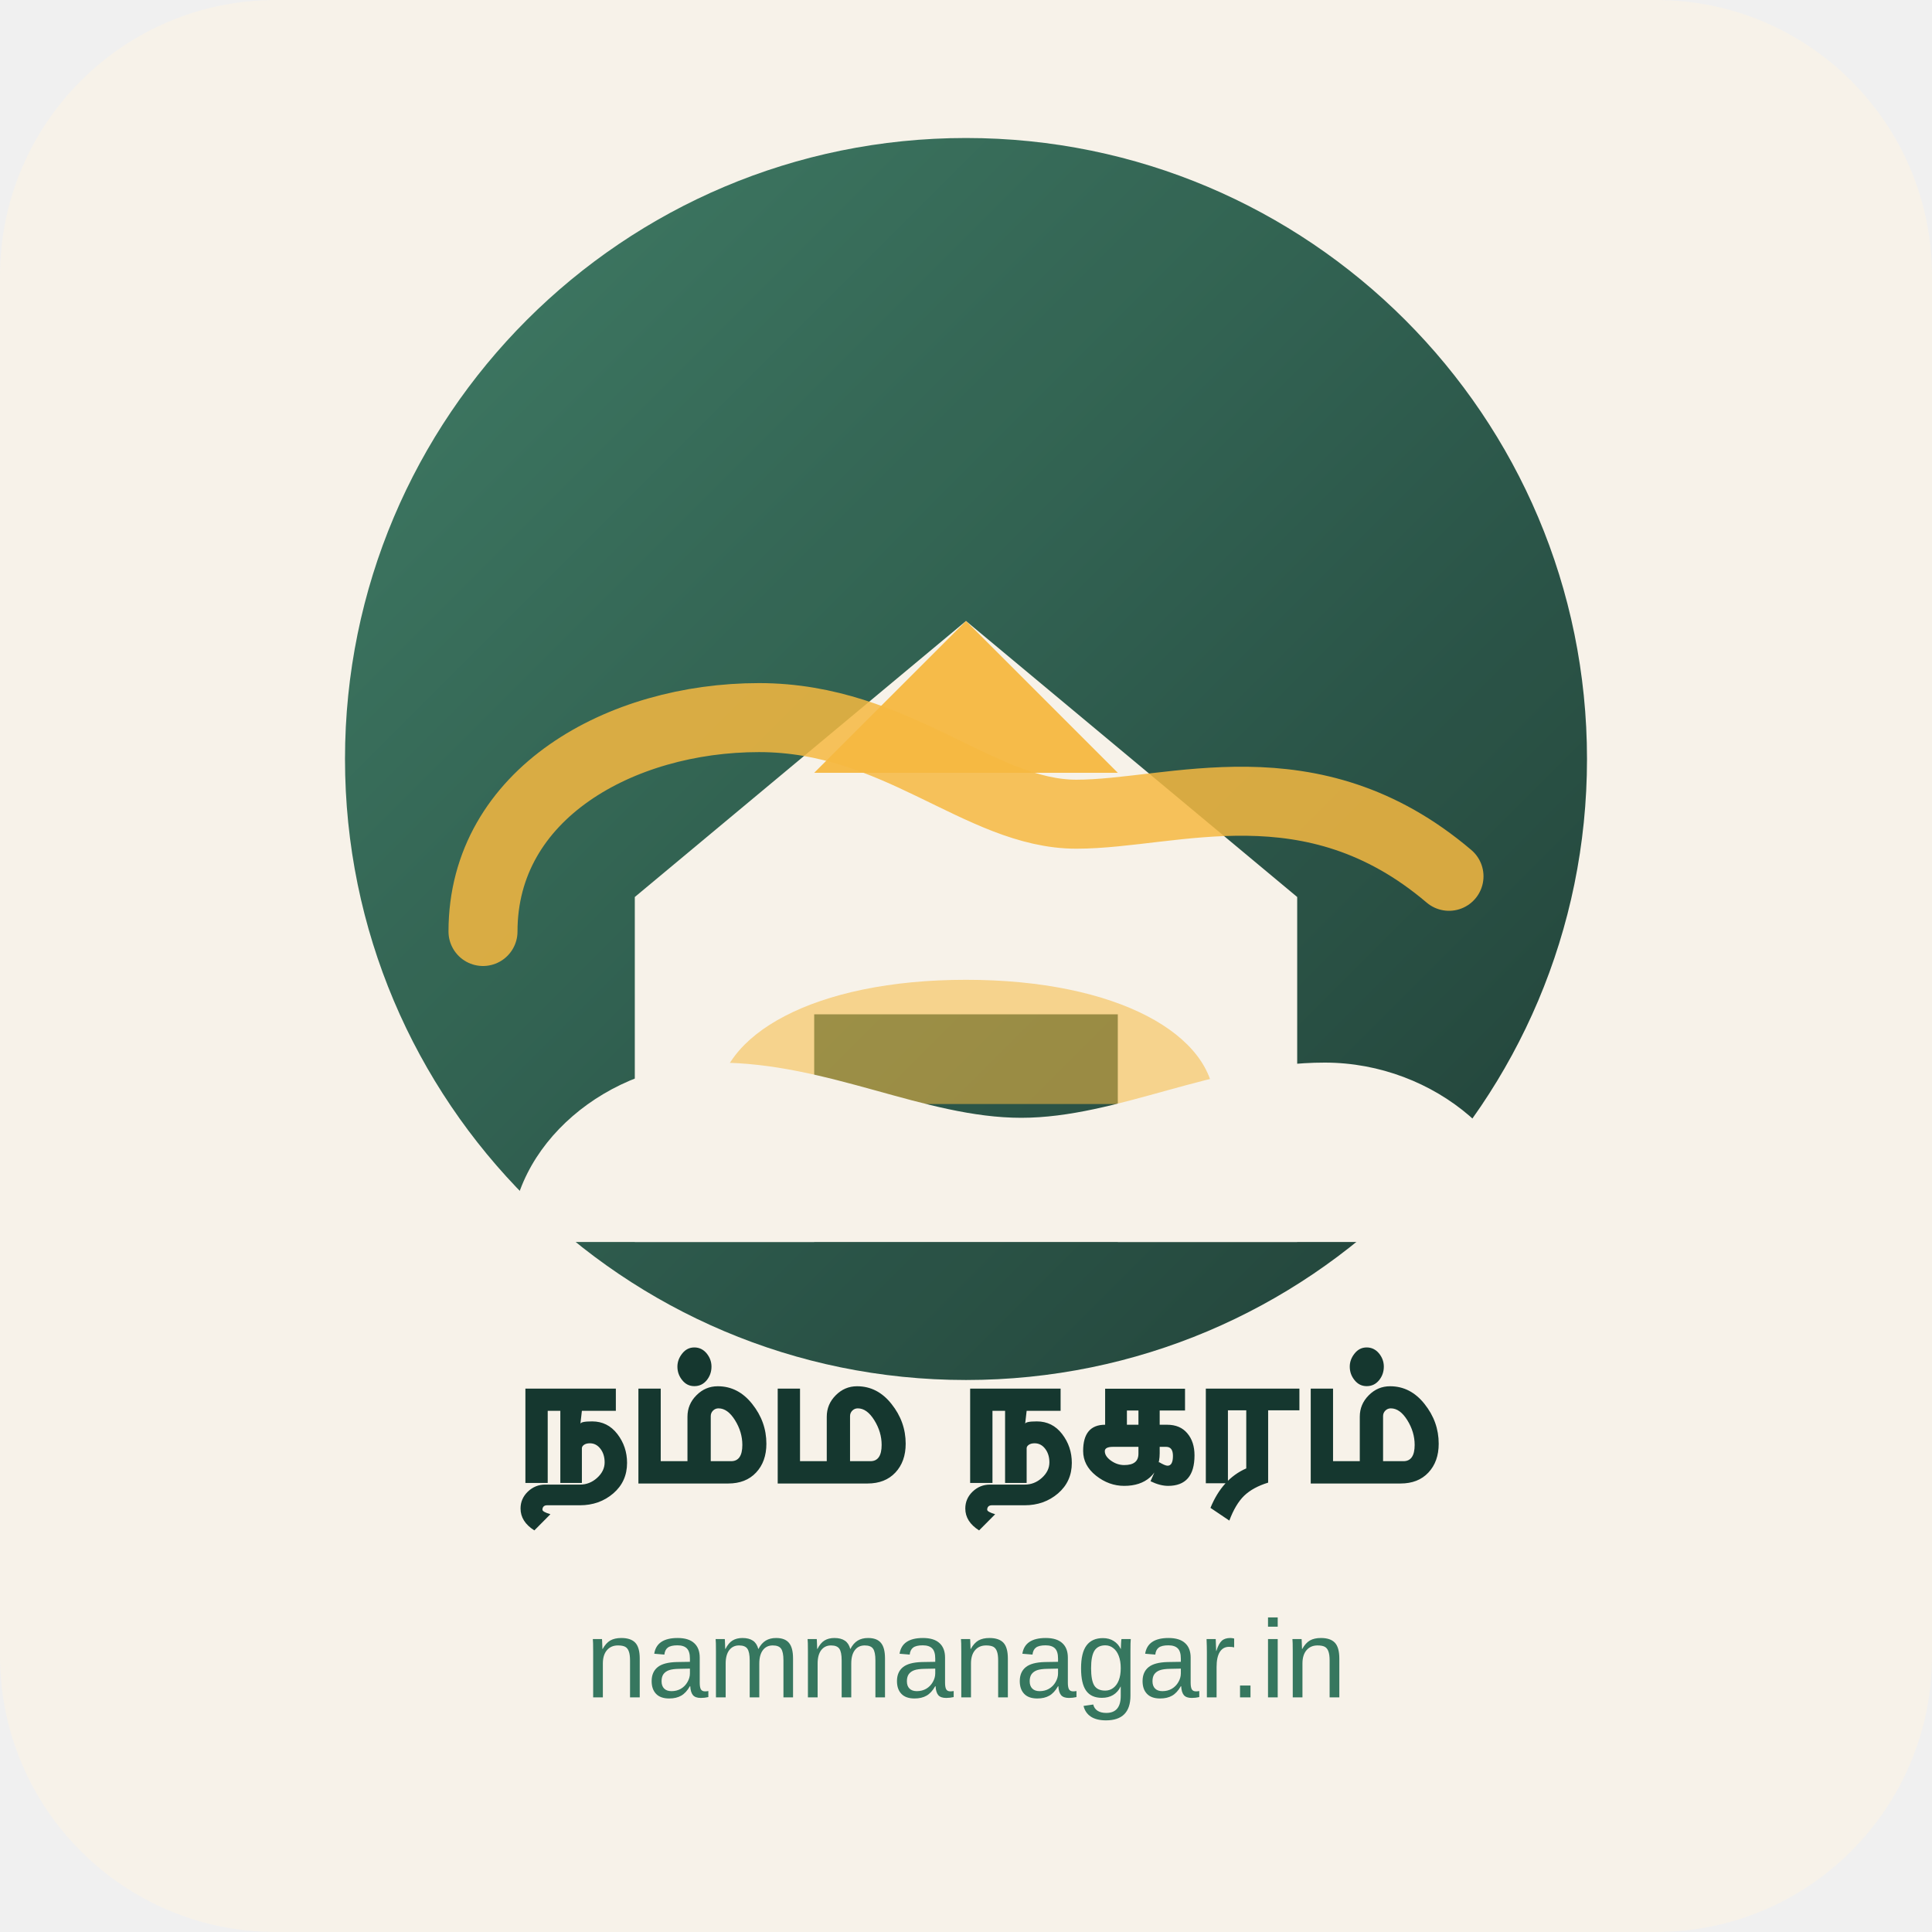
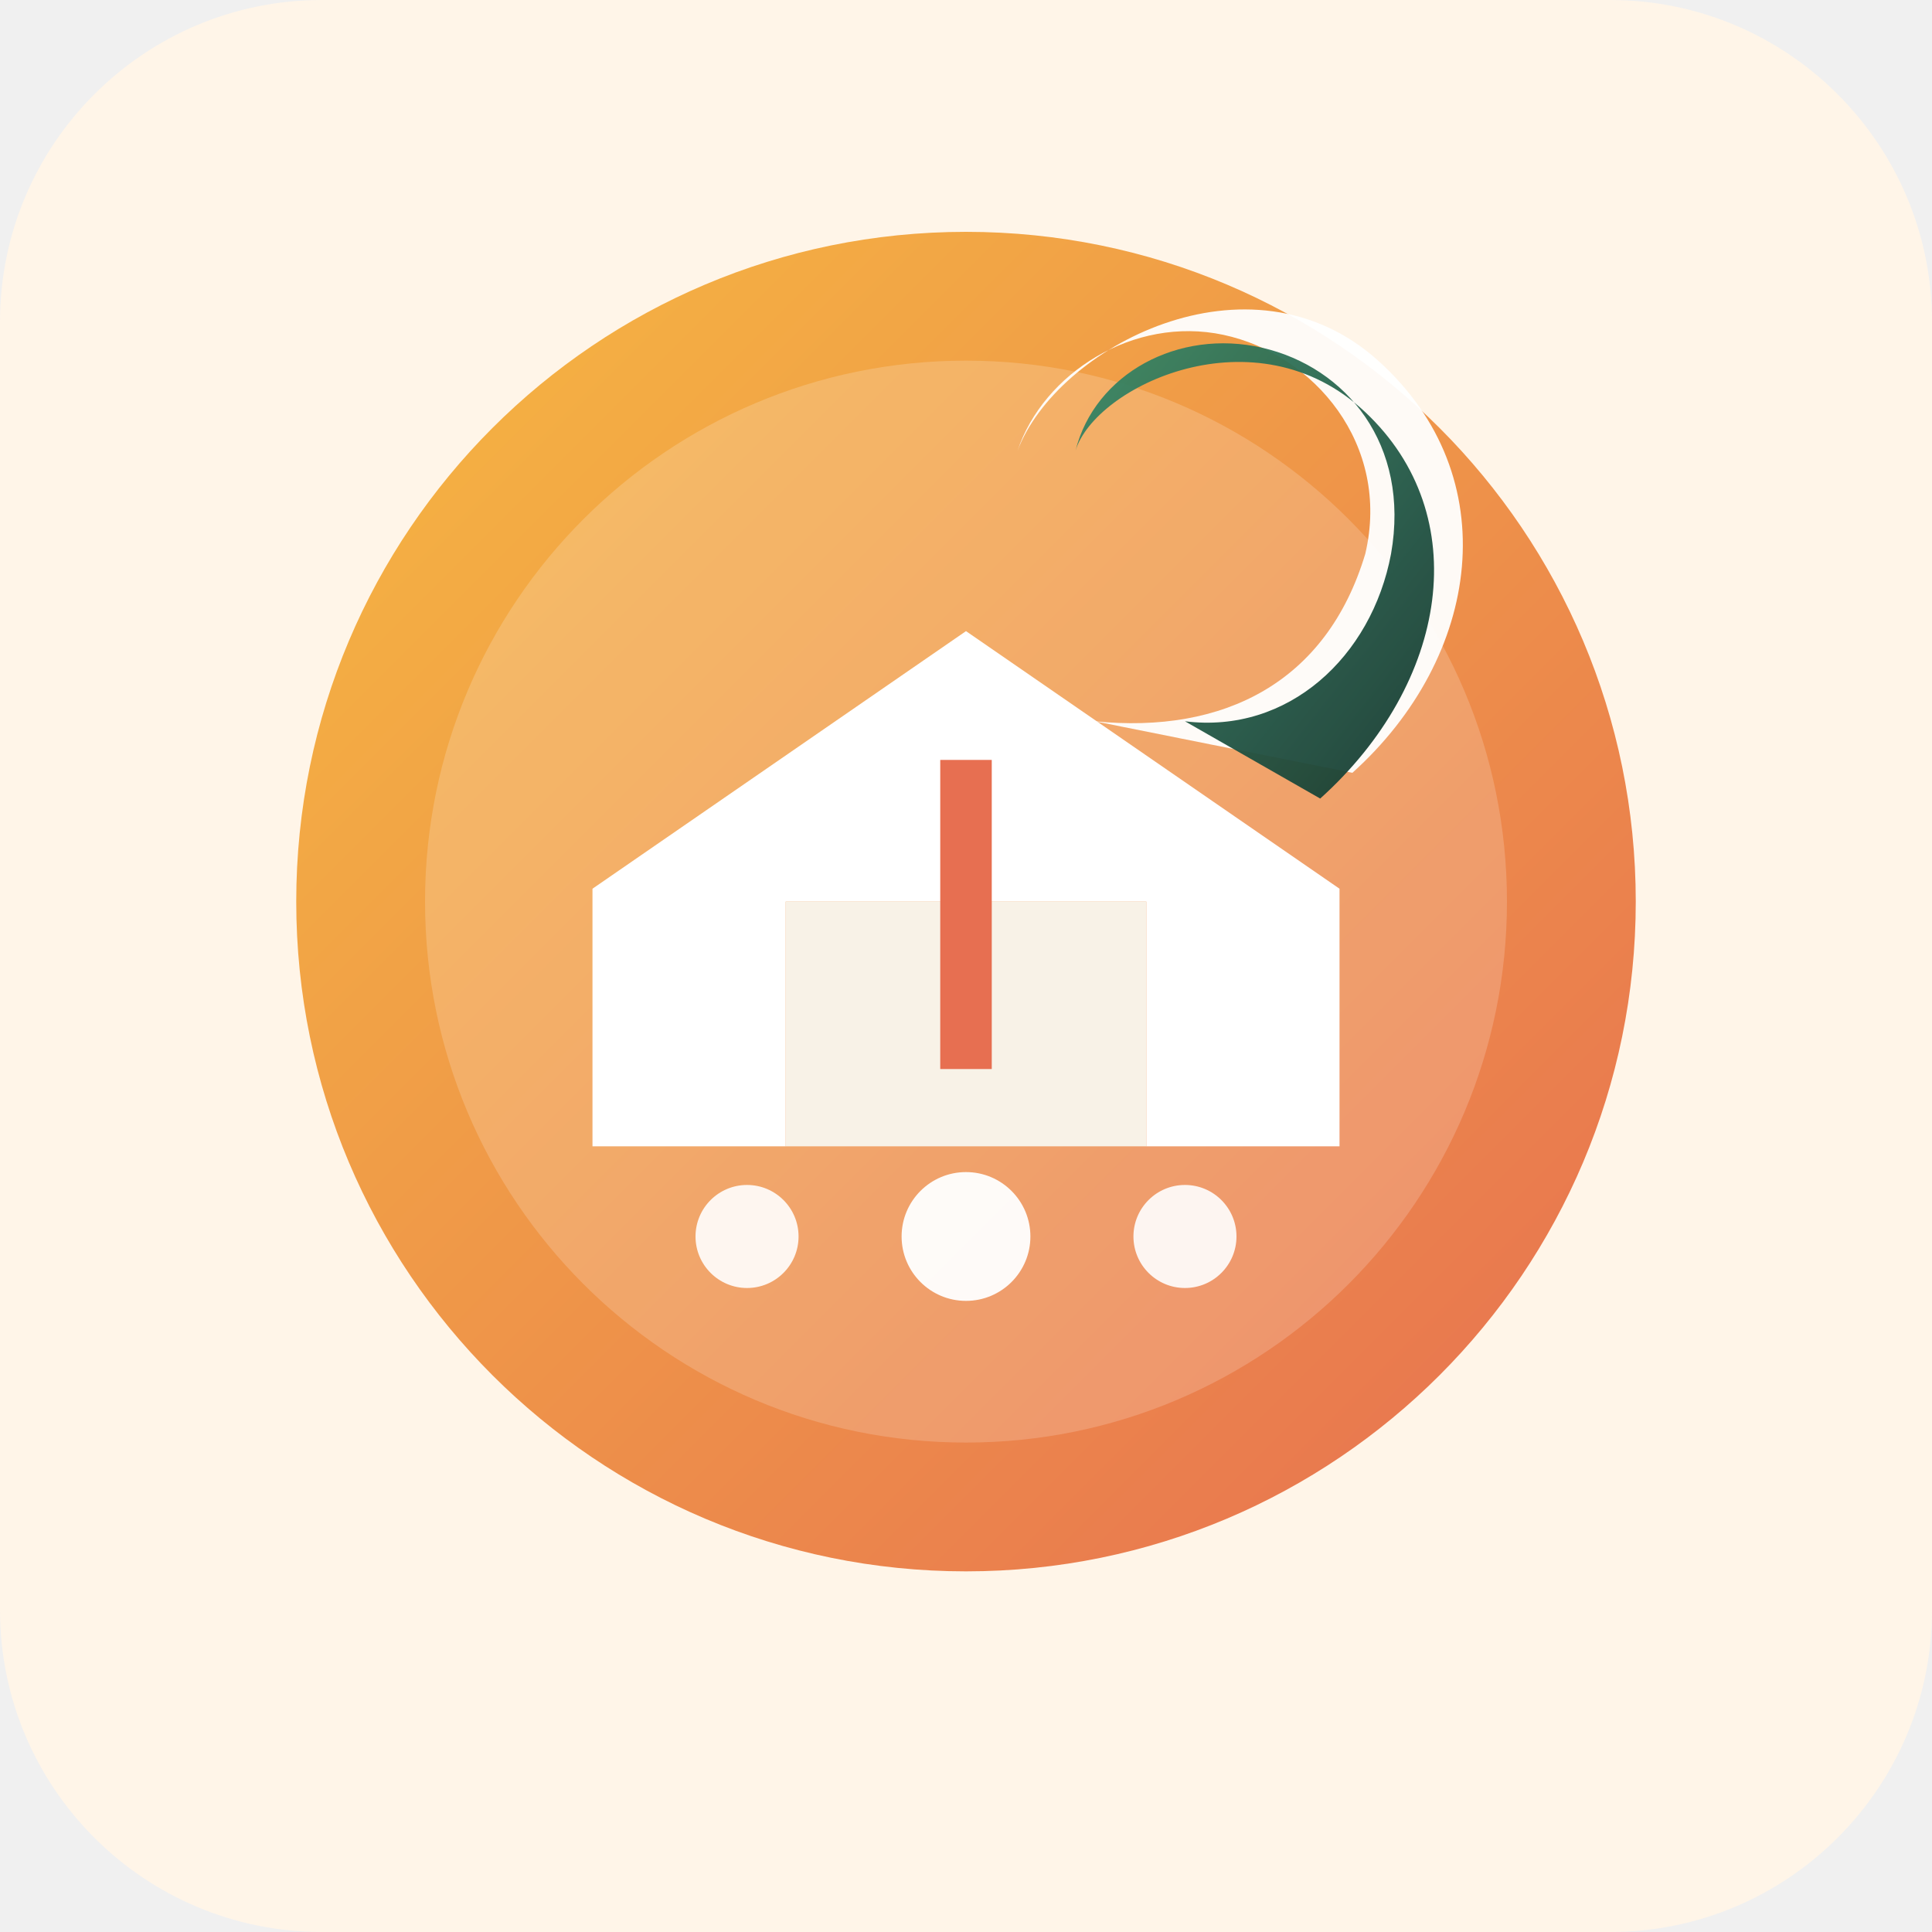
- <svg xmlns="http://www.w3.org/2000/svg" viewBox="0 0 280 280" role="img" aria-labelledby="title desc">
+ <svg xmlns="http://www.w3.org/2000/svg" viewBox="0 0 300 300" role="img" aria-labelledby="title desc">
  <defs>
-     <linearGradient id="grad" x1="0%" y1="0%" x2="100%" y2="100%">
-       <stop offset="0%" stop-color="#36775f" />
-       <stop offset="100%" stop-color="#15372f" />
-     </linearGradient>
-     <linearGradient id="sun" x1="0%" y1="0%" x2="100%" y2="100%">
+     <linearGradient id="bg" x1="0%" y1="0%" x2="100%" y2="100%">
      <stop offset="0%" stop-color="#f6b941" />
      <stop offset="100%" stop-color="#e76f51" />
    </linearGradient>
+     <linearGradient id="green" x1="0%" y1="0%" x2="100%" y2="100%">
+       <stop offset="0%" stop-color="#3a8a68" />
+       <stop offset="100%" stop-color="#15372f" />
+     </linearGradient>
  </defs>
-   <rect width="280" height="280" rx="40" fill="#f7f2e9" />
-   <circle cx="140" cy="110" r="90" fill="url(#grad)" opacity=".95" />
-   <path d="M92 130 L92 180 L118 180 L118 147 L162 147 L162 180 L188 180 L188 130 L140 90 Z" fill="#f7f2e9" />
-   <path d="M140 90 L162 112 L118 112 Z" fill="#f6b941" opacity=".95" />
-   <path d="M104 160 C104 150 118 142 140 142 C162 142 176 150 176 160" fill="#f6b941" opacity=".55" />
-   <path d="M74 180 C74 166 88 154 104 154 C120 154 134 162 148 162 C162 162 176 154 192 154 C208 154 222 166 222 180 Z" fill="#f7f2e9" />
-   <path d="M70 135 C70 115 90 104 110 104 C130 104 142 118 156 118 C170 118 190 110 210 127" stroke="#f6b941" stroke-width="10" fill="none" opacity=".85" stroke-linecap="round" />
-   <text x="50%" y="215" text-anchor="middle" font-family="Arial, Helvetica, sans-serif" font-size="28" fill="#15372f" font-weight="700">நம்ம நகரம்</text>
-   <text x="50%" y="246" text-anchor="middle" font-family="Arial, Helvetica, sans-serif" font-size="16" fill="#36775f">nammanagar.in</text>
+   <rect width="300" height="300" rx="50" fill="#fff5e8" />
+   <circle cx="150" cy="140" r="104" fill="url(#bg)" />
+   <circle cx="150" cy="140" r="84" fill="#ffffff" opacity="0.18" />
+   <path d="M92 178 L92 138 L150 98 L208 138 L208 178 L178 178 L178 140 L122 140 L122 178 Z" fill="#ffffff" />
+   <path d="M122 140 L178 140 L178 178 L122 178 Z" fill="#f8f2e7" />
+   <path d="M146 118 L154 118 L154 166 L146 166 Z" fill="#e76f51" />
+   <path d="M210 120 C230 102 234 74 214 56 C194 38 164 54 158 70 C162 58 176 49 190 52 C204 55 216 69 212 86 C206 106 190 114 170 112" fill="#ffffff" opacity="0.95" />
+   <path d="M205 124 C225 106 229 80 212 64 C195 48 170 60 167 70 C170 58 183 51 196 54 C209 57 219 69 216 86 C213 102 200 114 184 112" fill="url(#green)" opacity="0.95" />
+   <circle cx="116" cy="192" r="8" fill="#ffffff" opacity="0.9" />
+   <circle cx="150" cy="192" r="10" fill="#ffffff" opacity="0.95" />
+   <circle cx="184" cy="192" r="8" fill="#ffffff" opacity="0.9" />
</svg>
